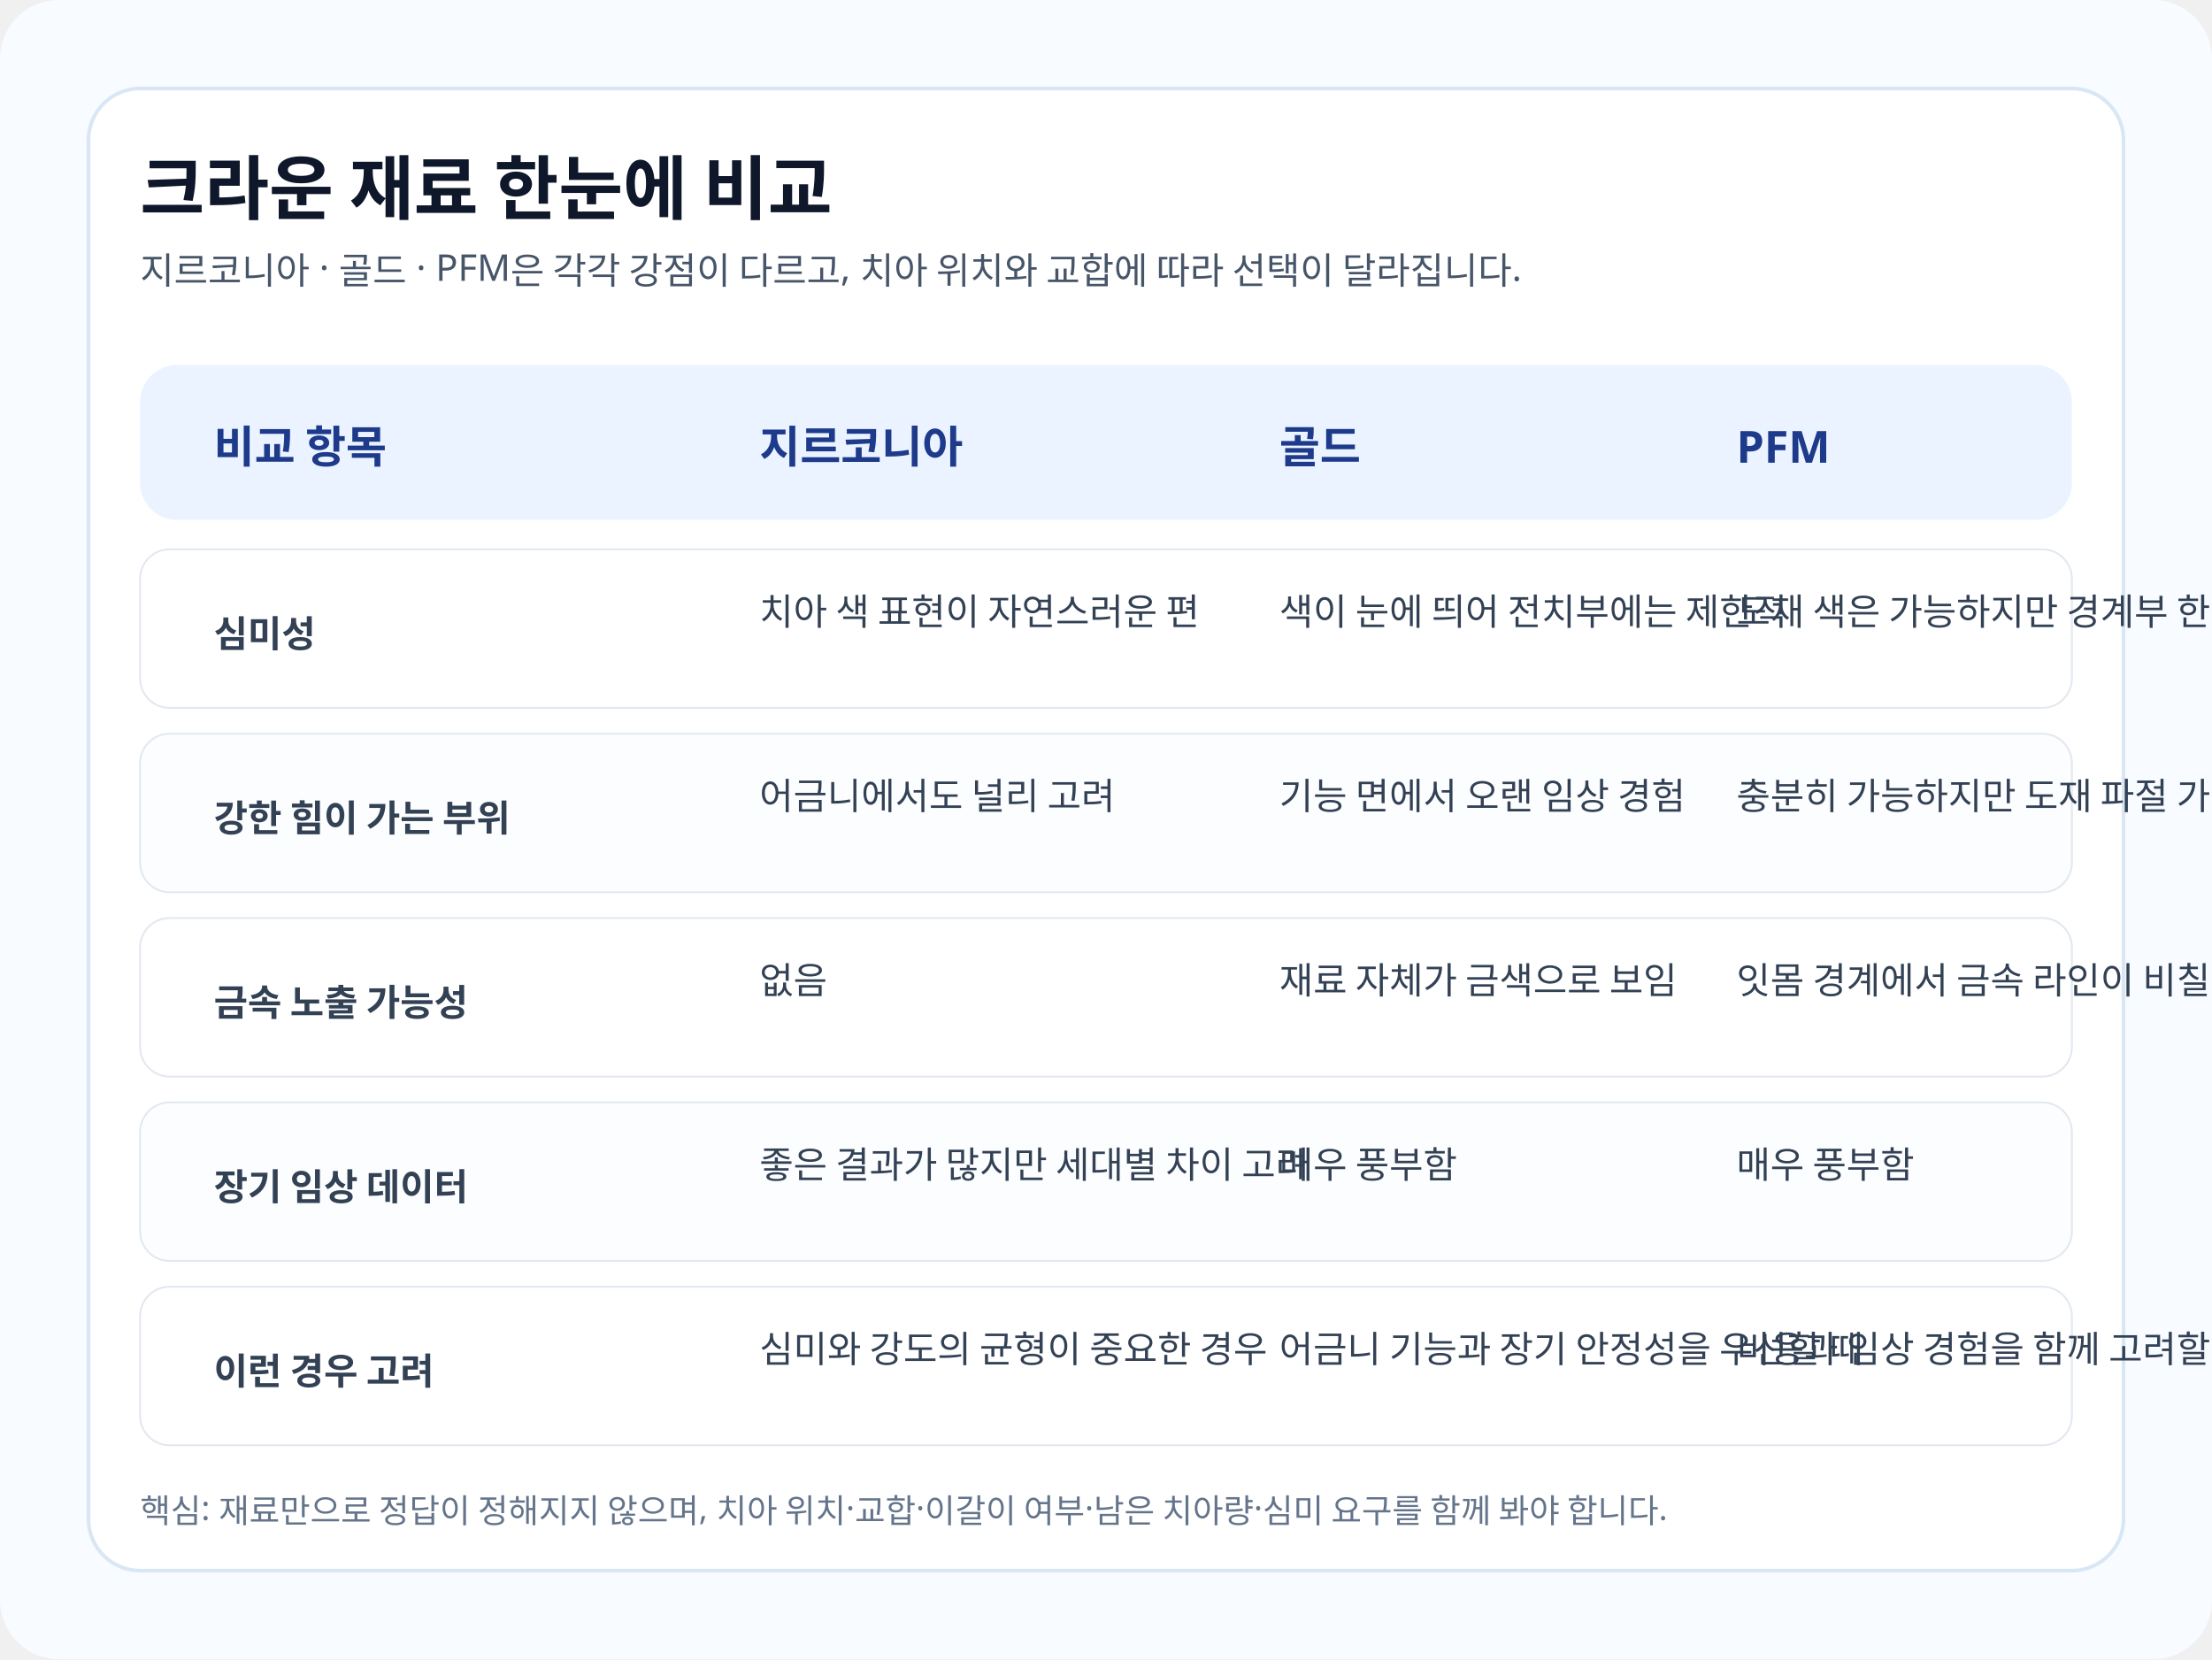
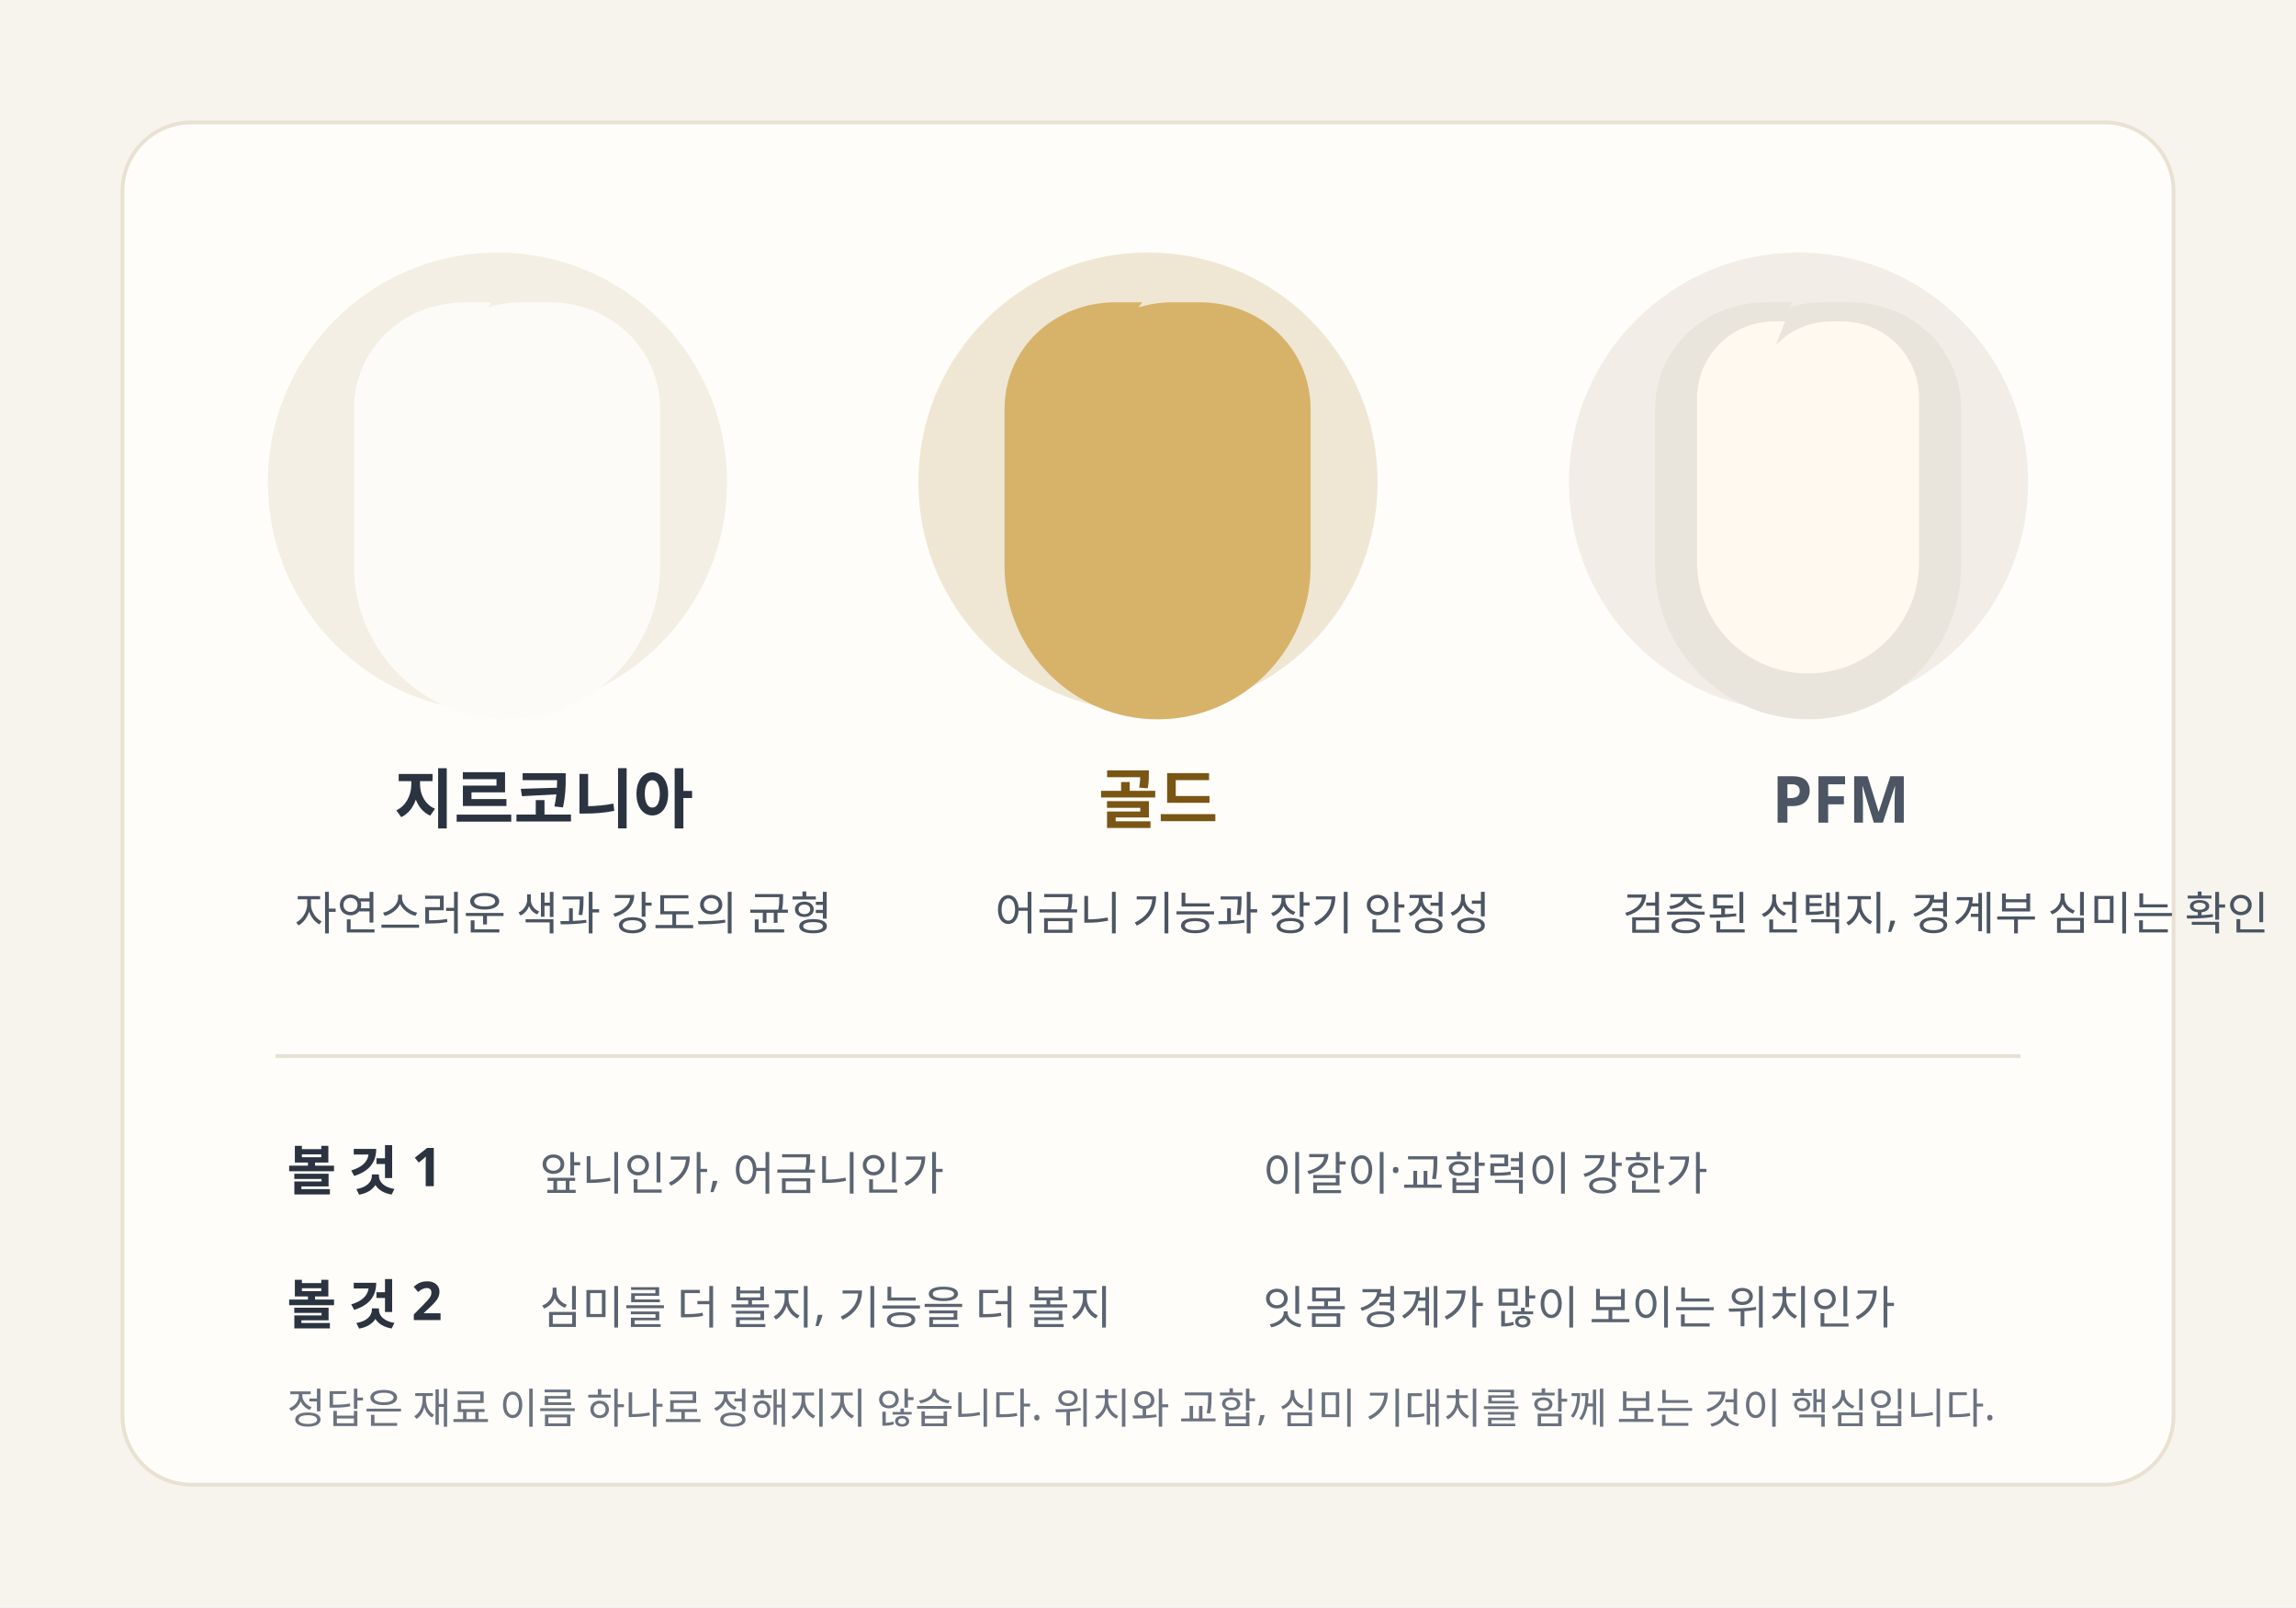
- <svg xmlns="http://www.w3.org/2000/svg" width="1200" height="900" viewBox="0 0 1200 900" fill="none">
-   <rect width="1200" height="900" rx="32" fill="#F8FBFF" />
-   <rect x="48" y="48" width="1104" height="804" rx="28" fill="white" stroke="#D9E7F5" stroke-width="2" />
-   <text x="76" y="116" fill="#0F172A" font-family="Pretendard, sans-serif" font-size="38" font-weight="700">크라운 재료 한눈에 비교</text>
-   <text x="76" y="154" fill="#475569" font-family="Pretendard, sans-serif" font-size="20">지르코니아 · 골드 · PFM은 각각 강점이 다르고, 치아 위치와 교합에 따라 선택이 달라집니다.</text>
-   <rect x="76" y="198" width="1048" height="84" rx="20" fill="#EAF3FF" />
-   <text x="116" y="251" fill="#1E3A8A" font-family="Pretendard, sans-serif" font-size="24" font-weight="700">비교 항목</text>
-   <text x="412" y="251" fill="#1E3A8A" font-family="Pretendard, sans-serif" font-size="24" font-weight="700">지르코니아</text>
-   <text x="694" y="251" fill="#1E3A8A" font-family="Pretendard, sans-serif" font-size="24" font-weight="700">골드</text>
-   <text x="942" y="251" fill="#1E3A8A" font-family="Pretendard, sans-serif" font-size="24" font-weight="700">PFM</text>
-   <g font-family="Pretendard, sans-serif" font-size="20" fill="#334155">
-     <rect x="76" y="298" width="1048" height="86" rx="16" fill="#FFFFFF" stroke="#E2E8F0" />
-     <text x="116" y="351" font-weight="700">심미성</text>
-     <text x="412" y="339">치아 색 표현이 자연스러운 편</text>
-     <text x="694" y="339">색이 눈에 띄어 전치부에는 제한적</text>
-     <text x="942" y="339">도재 색은 가능하지만 경계부 한계 존재</text>
-     <rect x="76" y="398" width="1048" height="86" rx="16" fill="#FCFDFE" stroke="#E2E8F0" />
-     <text x="116" y="451" font-weight="700">강한 힘이 가는 부위</text>
-     <text x="412" y="439">어금니에서도 널리 고려</text>
-     <text x="694" y="439">기능 면에서 오랜 임상 경험</text>
-     <text x="942" y="439">충분히 가능하지만 도재 파절 가능성 설명 필요</text>
-     <rect x="76" y="498" width="1048" height="86" rx="16" fill="#FFFFFF" stroke="#E2E8F0" />
-     <text x="116" y="551" font-weight="700">금속 노출 가능성</text>
-     <text x="412" y="539">없음</text>
-     <text x="694" y="539">재료 자체가 금색으로 보임</text>
-     <text x="942" y="539">잇몸 경계에서 금속 라인이 비칠 수 있음</text>
-     <rect x="76" y="598" width="1048" height="86" rx="16" fill="#FCFDFE" stroke="#E2E8F0" />
-     <text x="116" y="651" font-weight="700">장기 임상 데이터</text>
-     <text x="412" y="639">좋은 결과가 많지만 세대별 차이 고려</text>
-     <text x="694" y="639">매우 풍부함</text>
-     <text x="942" y="639">매우 풍부함</text>
-     <rect x="76" y="698" width="1048" height="86" rx="16" fill="#FFFFFF" stroke="#E2E8F0" />
-     <text x="116" y="751" font-weight="700">이런 경우 고려</text>
-     <text x="412" y="739">심미와 강도의 균형이 중요한 경우</text>
-     <text x="694" y="739">어금니 기능과 장기 안정성을 우선할 때</text>
-     <text x="942" y="739">비용과 임상 경험을 함께 고려할 때</text>
+ <svg xmlns="http://www.w3.org/2000/svg" width="1200" height="840" viewBox="0 0 1200 840" fill="none">
+   <rect width="1200" height="840" fill="#F7F4EE" />
+   <rect x="64" y="64" width="1072" height="712" rx="36" fill="#FFFDF9" stroke="#E9E1D2" stroke-width="2" />
+   <circle cx="260" cy="252" r="120" fill="#F4EFE5" />
+   <circle cx="600" cy="252" r="120" fill="#EFE7D4" />
+   <circle cx="940" cy="252" r="120" fill="#F2EEE7" />
+   <path d="M215 214C215 182 241 158 273 158H287C319 158 345 182 345 214V296C345 340 309 376 265 376C221 376 185 340 185 296V214C185 182 211 158 243 158H257" fill="#FCFBF7" />
+   <path d="M555 214C555 182 581 158 613 158H627C659 158 685 182 685 214V296C685 340 649 376 605 376C561 376 525 340 525 296V214C525 182 551 158 583 158H597" fill="#D7B36A" />
+   <path d="M895 214C895 182 921 158 953 158H967C999 158 1025 182 1025 214V296C1025 340 989 376 945 376C901 376 865 340 865 296V214C865 182 891 158 923 158H937" fill="#EAE5DC" />
+   <path d="M917 208C917 186 935 168 957 168H963C985 168 1003 186 1003 208V294C1003 326 977 352 945 352C913 352 887 326 887 294V208C887 186 905 168 927 168H933" fill="#FFF9F0" />
+   <text x="206" y="430" fill="#2B3340" font-family="Pretendard, sans-serif" font-size="34" font-weight="700">지르코니아</text>
+   <text x="574" y="430" fill="#7A5615" font-family="Pretendard, sans-serif" font-size="34" font-weight="700">골드</text>
+   <text x="926" y="430" fill="#4B5563" font-family="Pretendard, sans-serif" font-size="34" font-weight="700">PFM</text>
+   <g fill="#4B5563" font-family="Pretendard, sans-serif" font-size="24">
+     <text x="154" y="486">자연스러운 색과 강도의 균형</text>
+     <text x="520" y="486">어금니 기능과 장기 안정성</text>
+     <text x="848" y="486">검증된 선택지, 경계부 심미는 확인</text>
  </g>
-   <text x="76" y="826" fill="#64748B" font-family="Pretendard, sans-serif" font-size="18">핵심: 재료만으로 정답이 정해지지 않으며, 치아 위치·교합·이갈이 여부·남은 치아량·심미 요구를 함께 봐야 합니다.</text>
+   <line x1="144" y1="552" x2="1056" y2="552" stroke="#E8E1D6" stroke-width="2" />
+   <g fill="#2B3340" font-family="Pretendard, sans-serif" font-size="28" font-weight="700">
+     <text x="150" y="622">볼 것 1</text>
+     <text x="150" y="692">볼 것 2</text>
+   </g>
+   <g fill="#5B6472" font-family="Pretendard, sans-serif" font-size="24">
+     <text x="282" y="622">앞니인가, 어금니인가</text>
+     <text x="282" y="692">심미를 더 볼지, 기능을 더 볼지</text>
+     <text x="660" y="622">이갈이·교합력이 강한가</text>
+     <text x="660" y="692">잇몸 경계가 많이 보이는 위치인가</text>
+   </g>
+   <text x="150" y="744" fill="#6B7280" font-family="Pretendard, sans-serif" font-size="22">정답은 재료 이름 하나로 정해지지 않습니다. 위치와 교합, 심미 기대치를 함께 보는 것이 핵심입니다.</text>
</svg>
